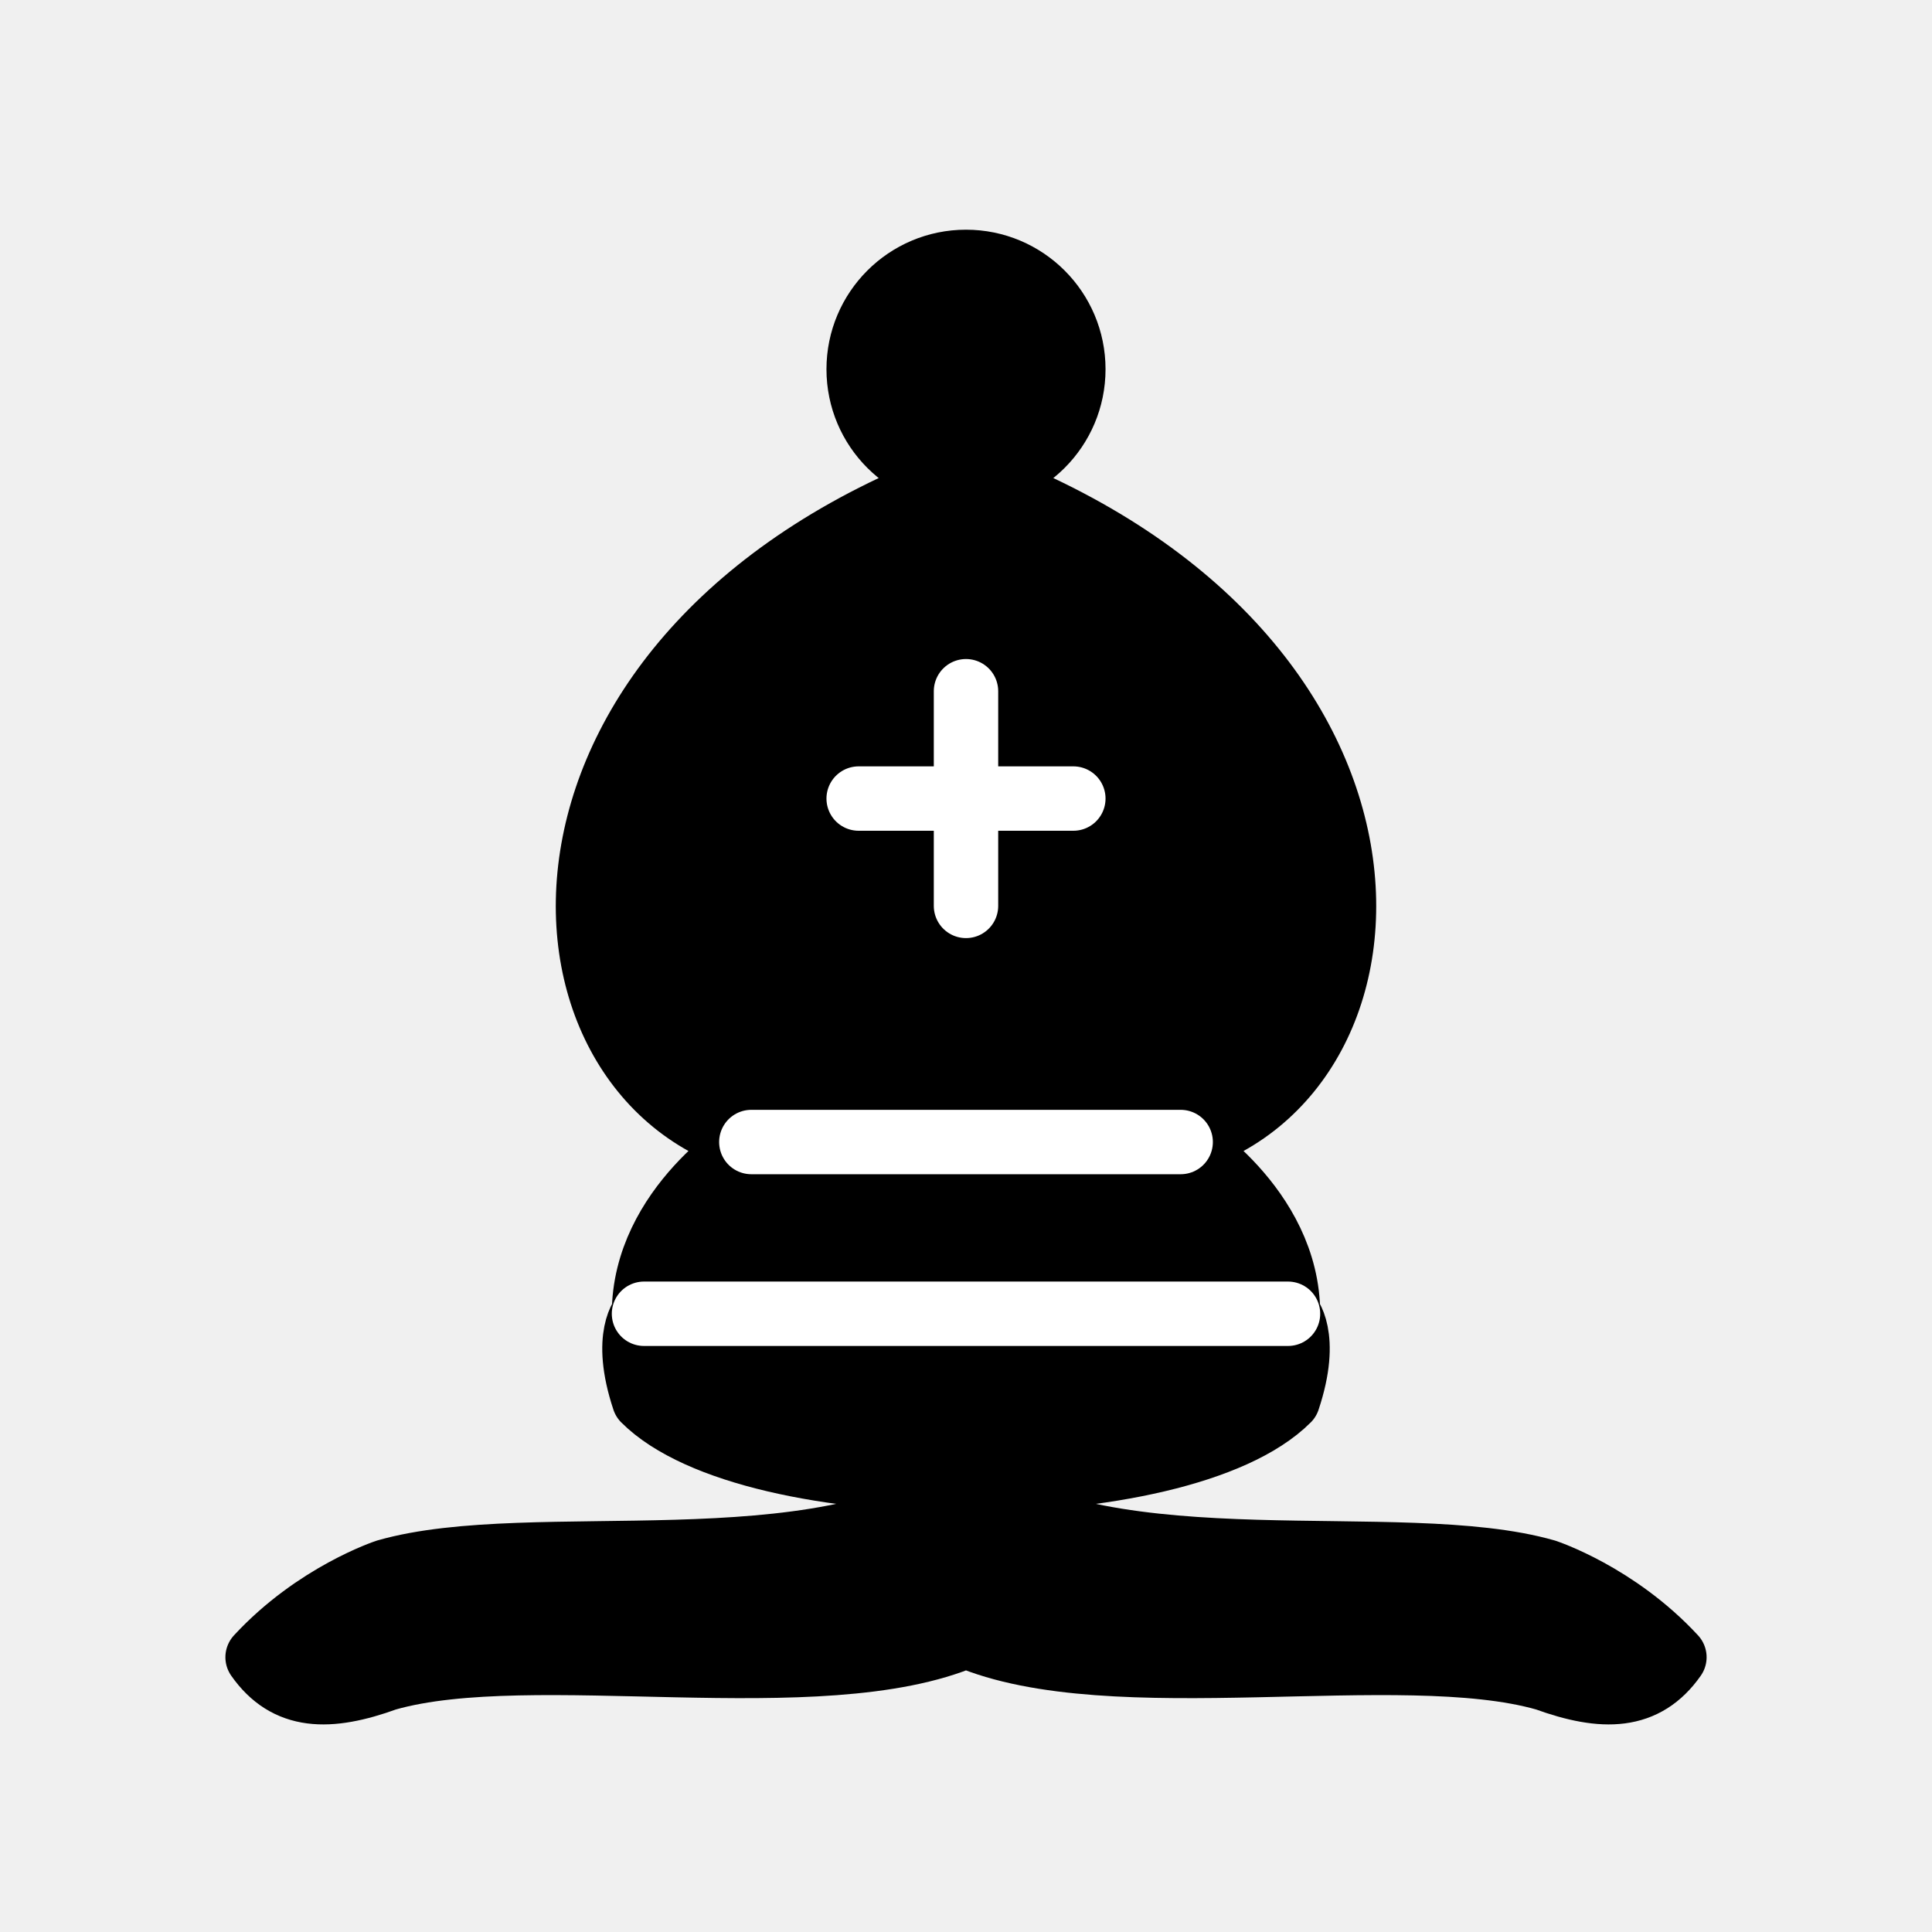
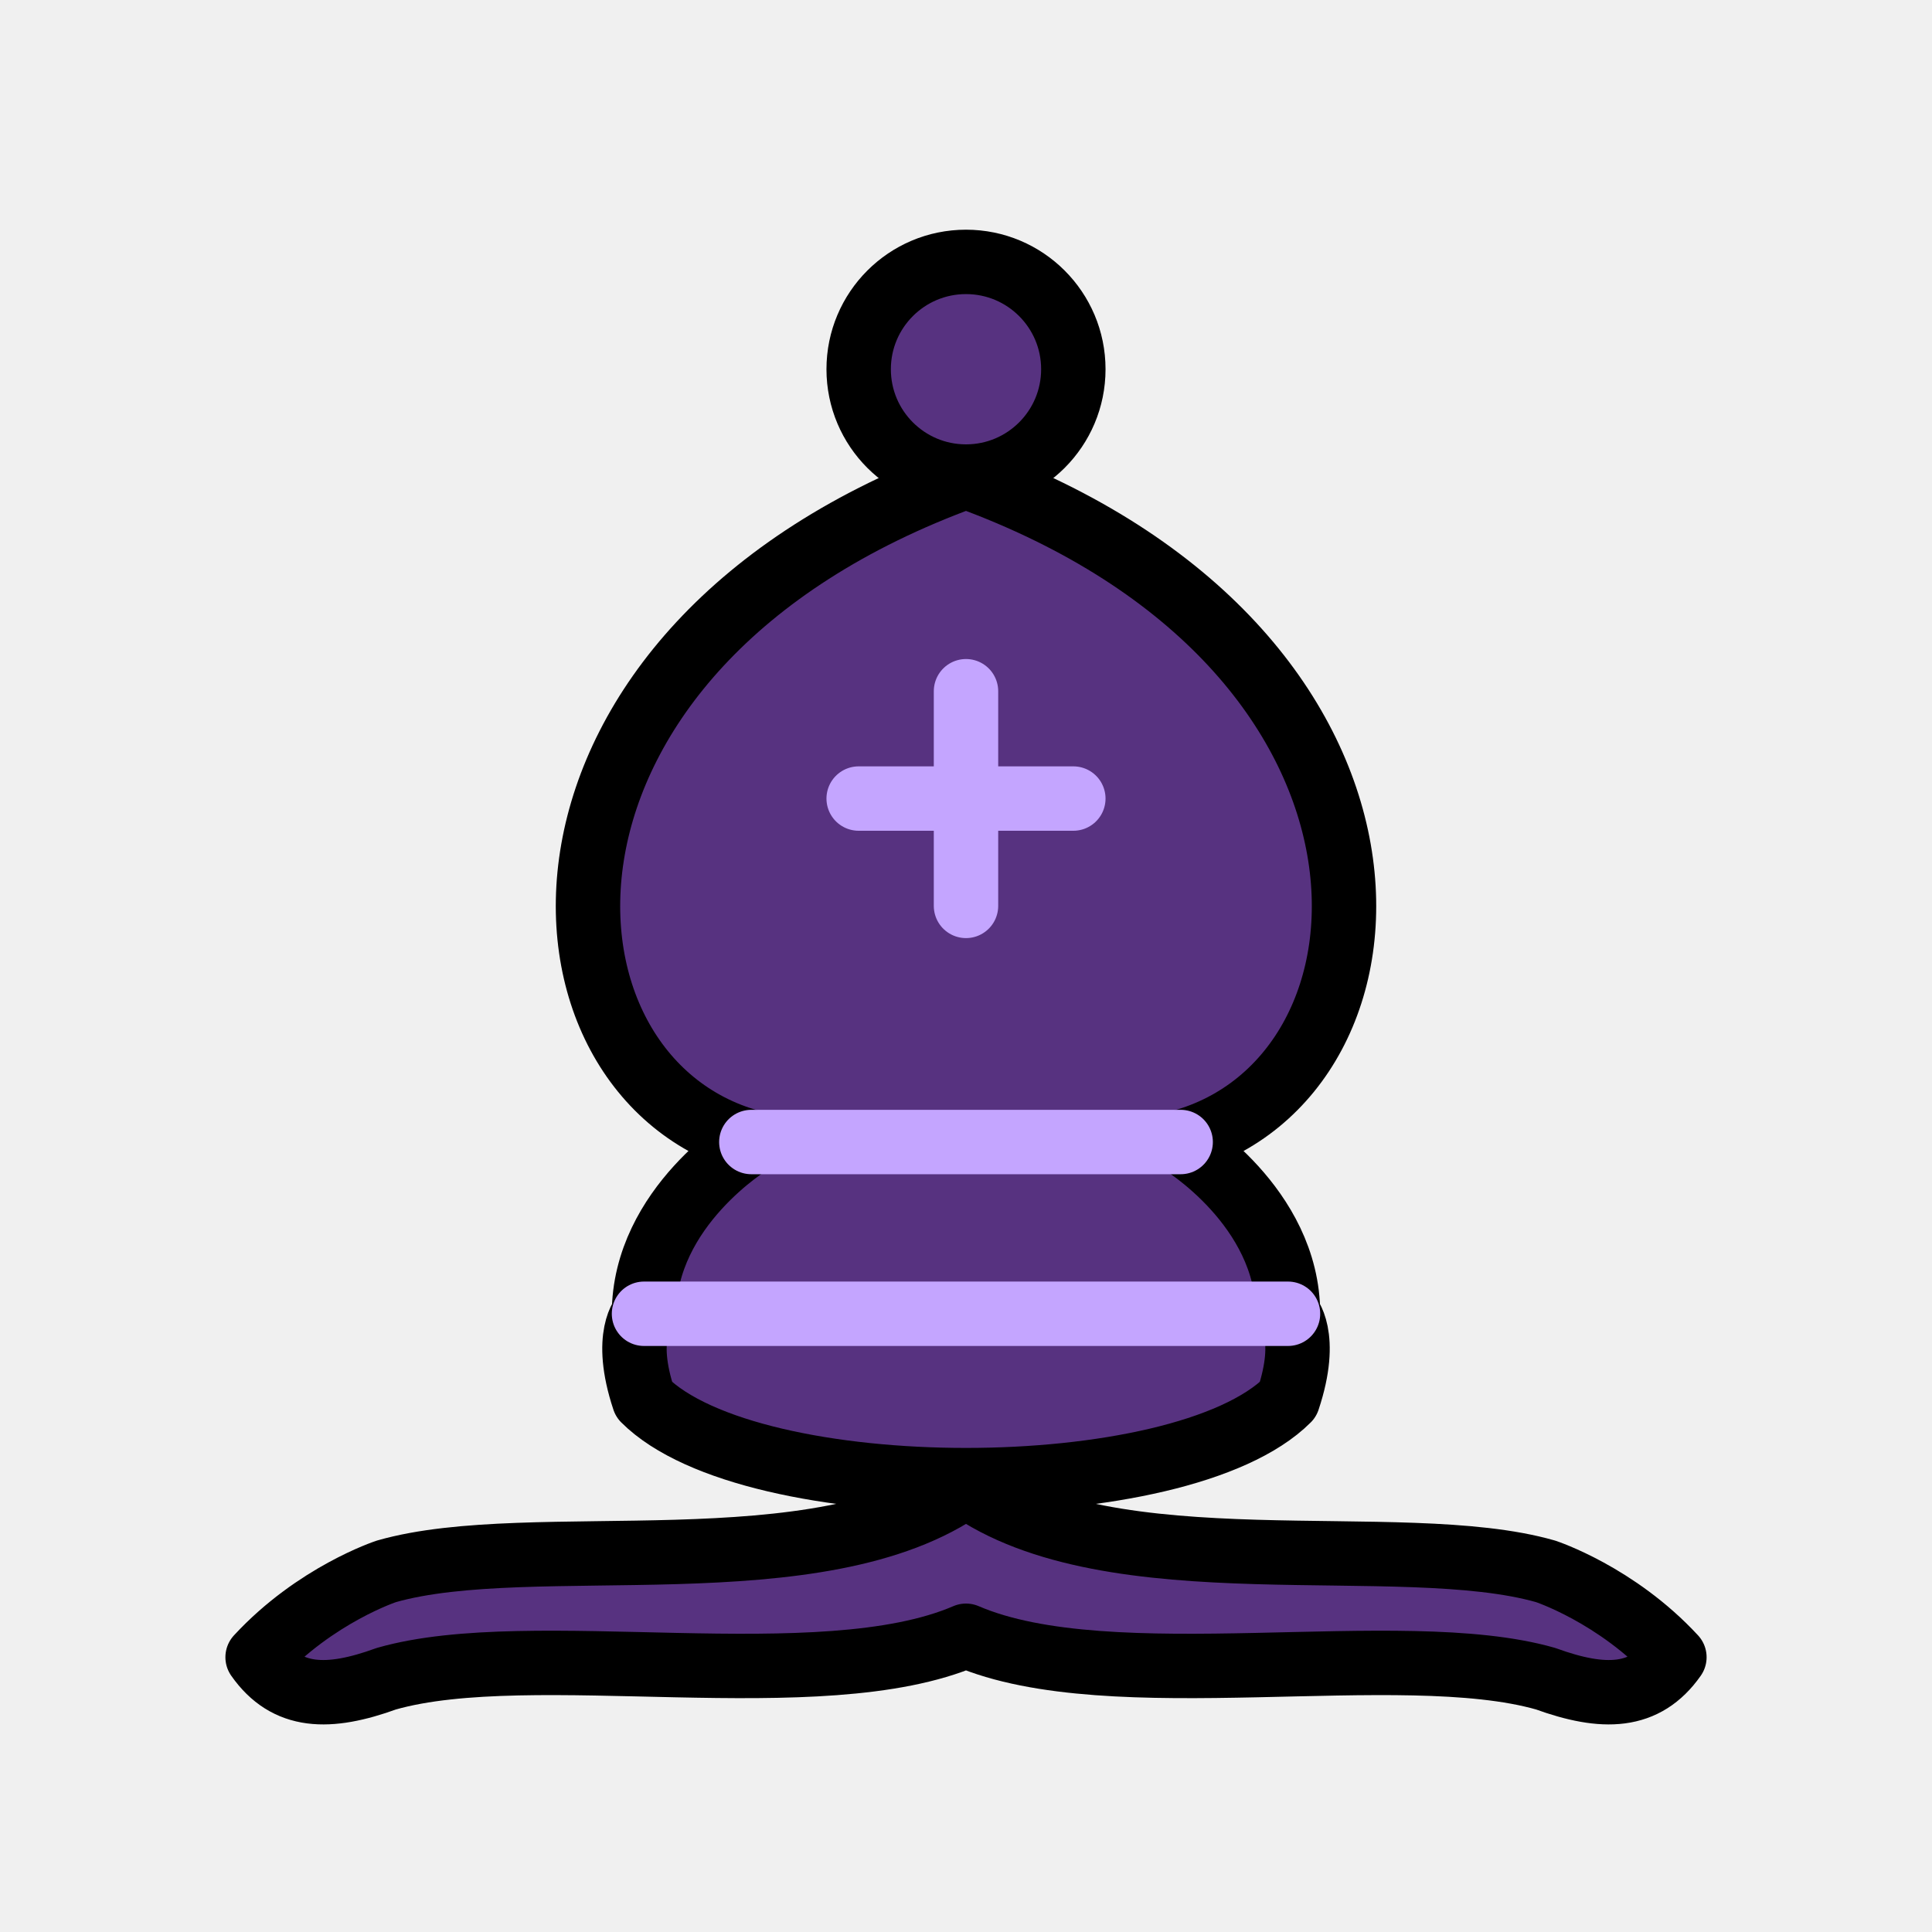
<svg xmlns="http://www.w3.org/2000/svg" version="1.1" width="45" height="45">
-   <g style="opacity:1; fill:none; fill-rule:evenodd; fill-opacity:1; stroke:#000000; stroke-width:1.5; stroke-linecap:round; stroke-linejoin:round; stroke-miterlimit:4; stroke-dasharray:none; stroke-opacity:1;" transform="translate(0,0.6)">
-     <g style="fill:#000000; stroke:#000000; stroke-linecap:butt;">
+   <g style="fill:#573280; opacity:1; fill-rule:evenodd; fill-opacity:1; stroke:#000000; stroke-width:1.5; stroke-linecap:round; stroke-linejoin:round; stroke-miterlimit:4; stroke-dasharray:none; stroke-opacity:1;" transform="translate(0,0.6)">
+     <g style="stroke:#000000; stroke-linecap:butt;">
      <path d="M 9,36 C 12.39,35.03 19.11,36.43 22.5,34 C 25.89,36.43 32.61,35.03 36,36 C 36,36 37.65,36.54 39,38 C 38.32,38.97 37.35,38.99 36,38.5 C 32.61,37.53 25.89,38.96 22.5,37.5 C 19.11,38.96 12.39,37.53 9,38.5 C 7.65,38.99 6.68,38.97 6,38 C 7.35,36.54 9,36 9,36 z" />
      <path d="M 15,32 C 17.5,34.5 27.5,34.5 30,32 C 30.5,30.5 30,30 30,30 C 30,27.5 27.5,26 27.5,26 C 33,24.5 33.5,14.5 22.5,10.5 C 11.5,14.5 12,24.5 17.5,26 C 17.5,26 15,27.5 15,30 C 15,30 14.5,30.5 15,32 z" />
      <path d="M 25 8 A 2.5 2.5 0 1 1  20,8 A 2.5 2.5 0 1 1  25 8 z" />
    </g>
-     <path d="M 17.5,26 L 27.5,26 M 15,30 L 30,30 M 22.5,15.5 L 22.5,20.5 M 20,18 L 25,18" style="fill:none; stroke:#ffffff; stroke-linejoin:miter;" />
+     <path d="M 17.5,26 L 27.5,26 M 15,30 L 30,30 M 22.5,15.5 L 22.5,20.5 M 20,18 L 25,18" style="stroke:#c4a5ff; stroke-linejoin:miter;" />
  </g>
</svg>
